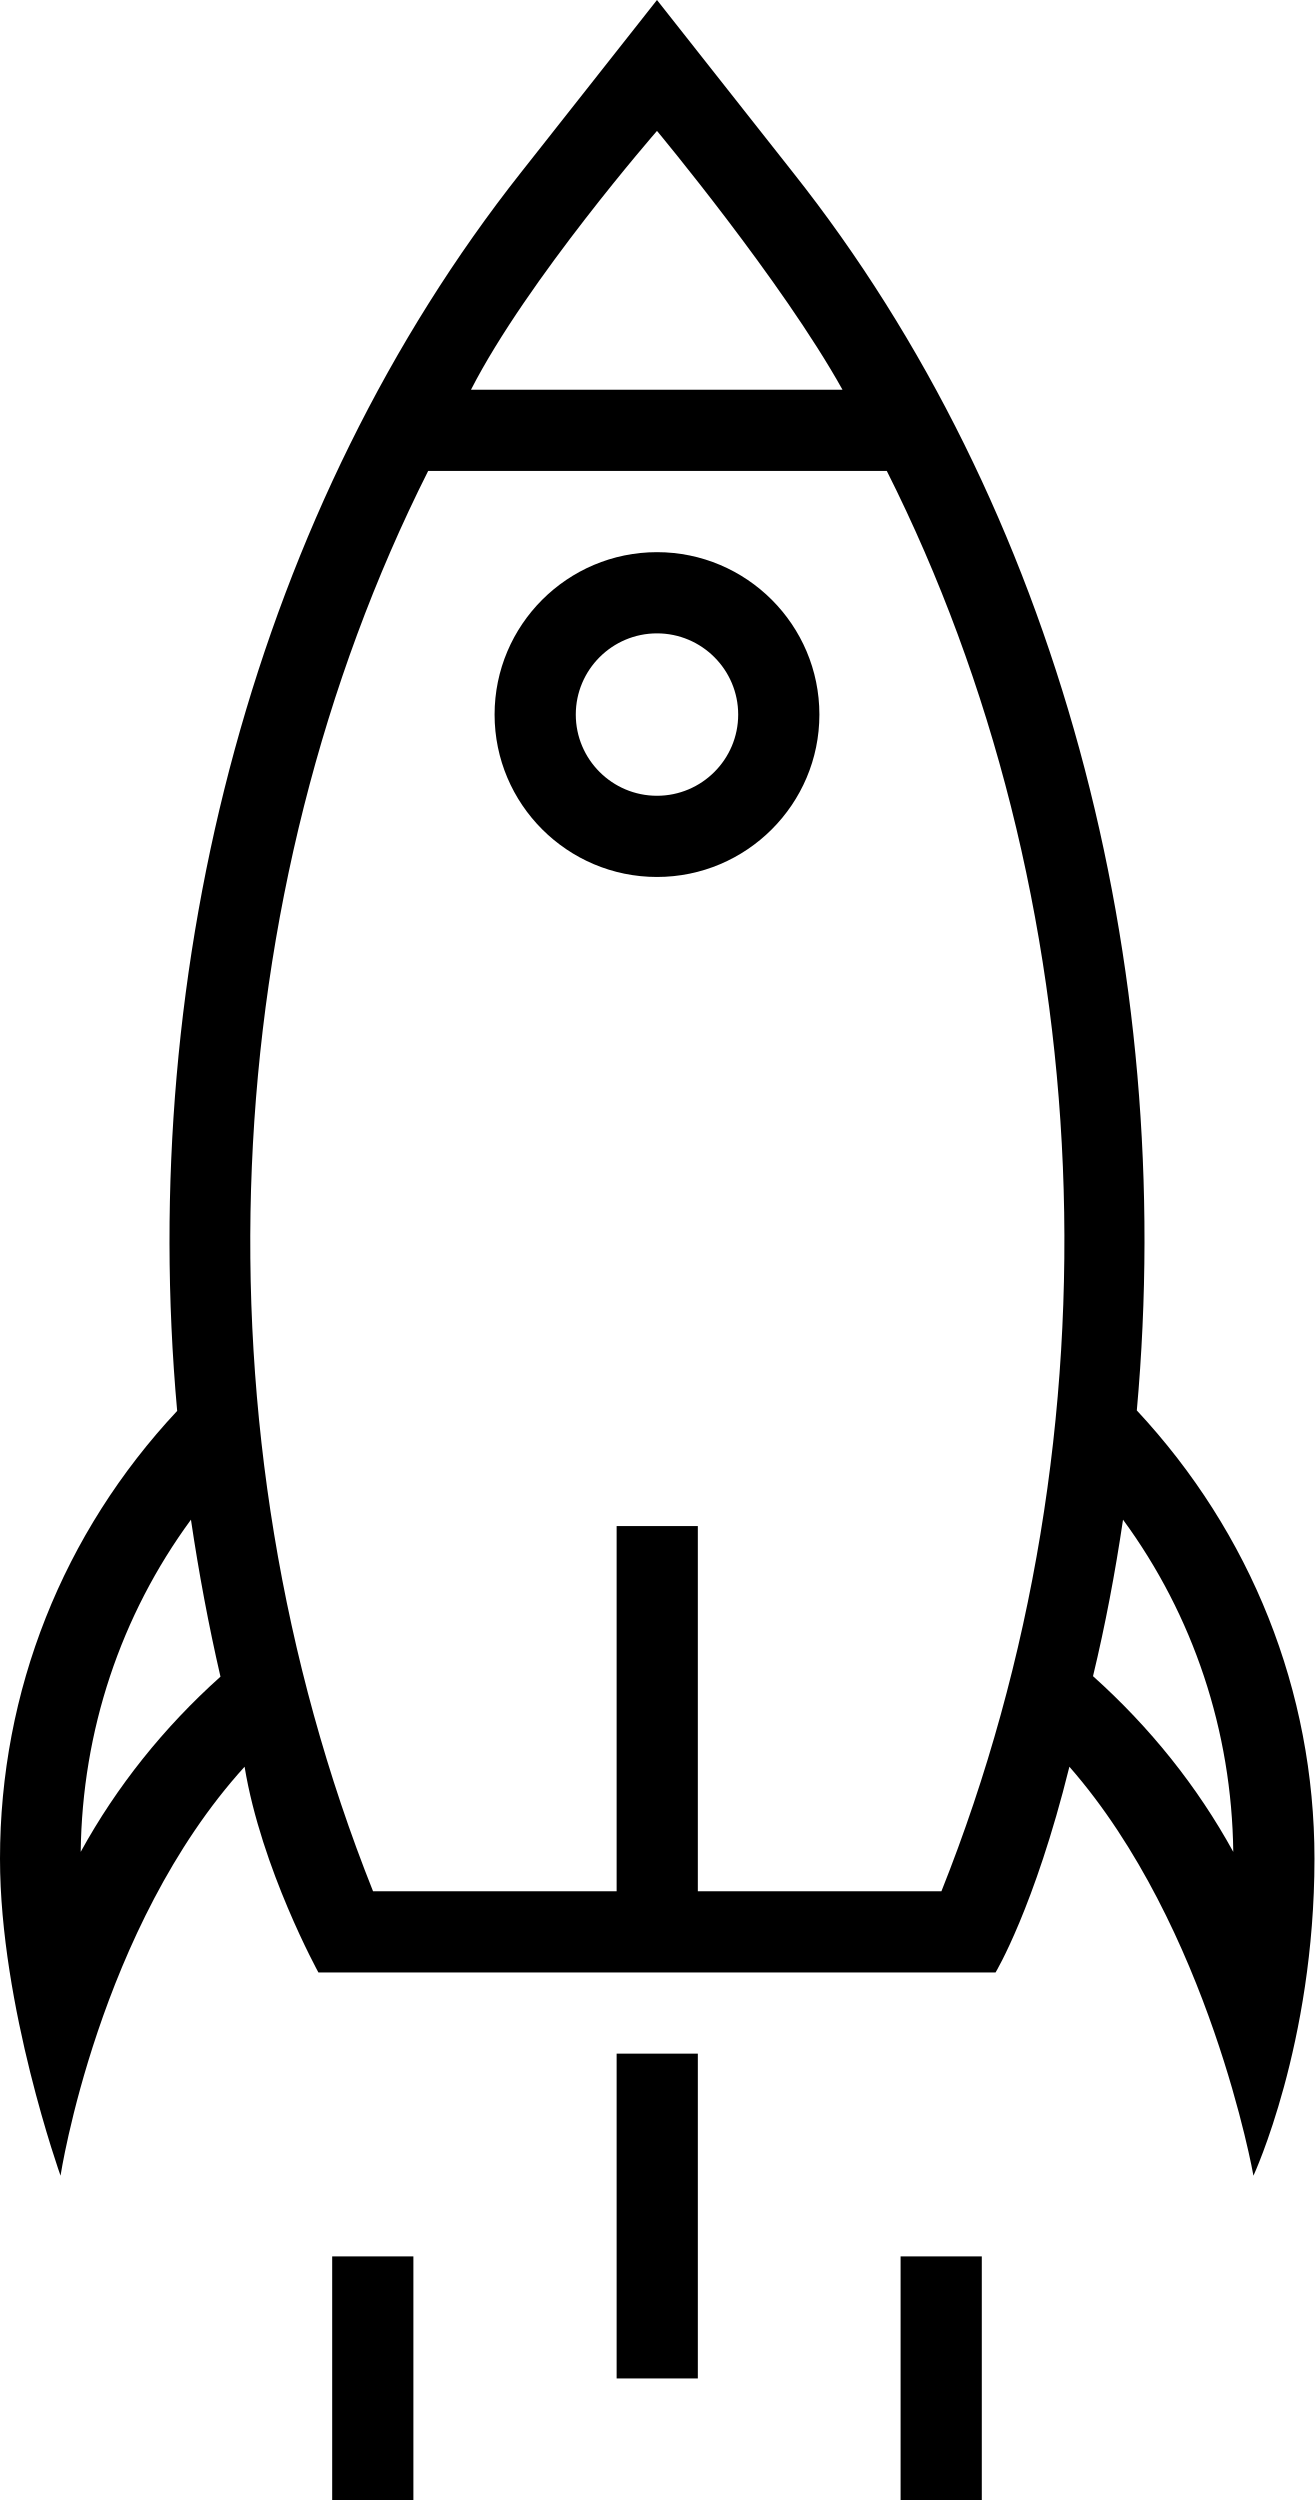
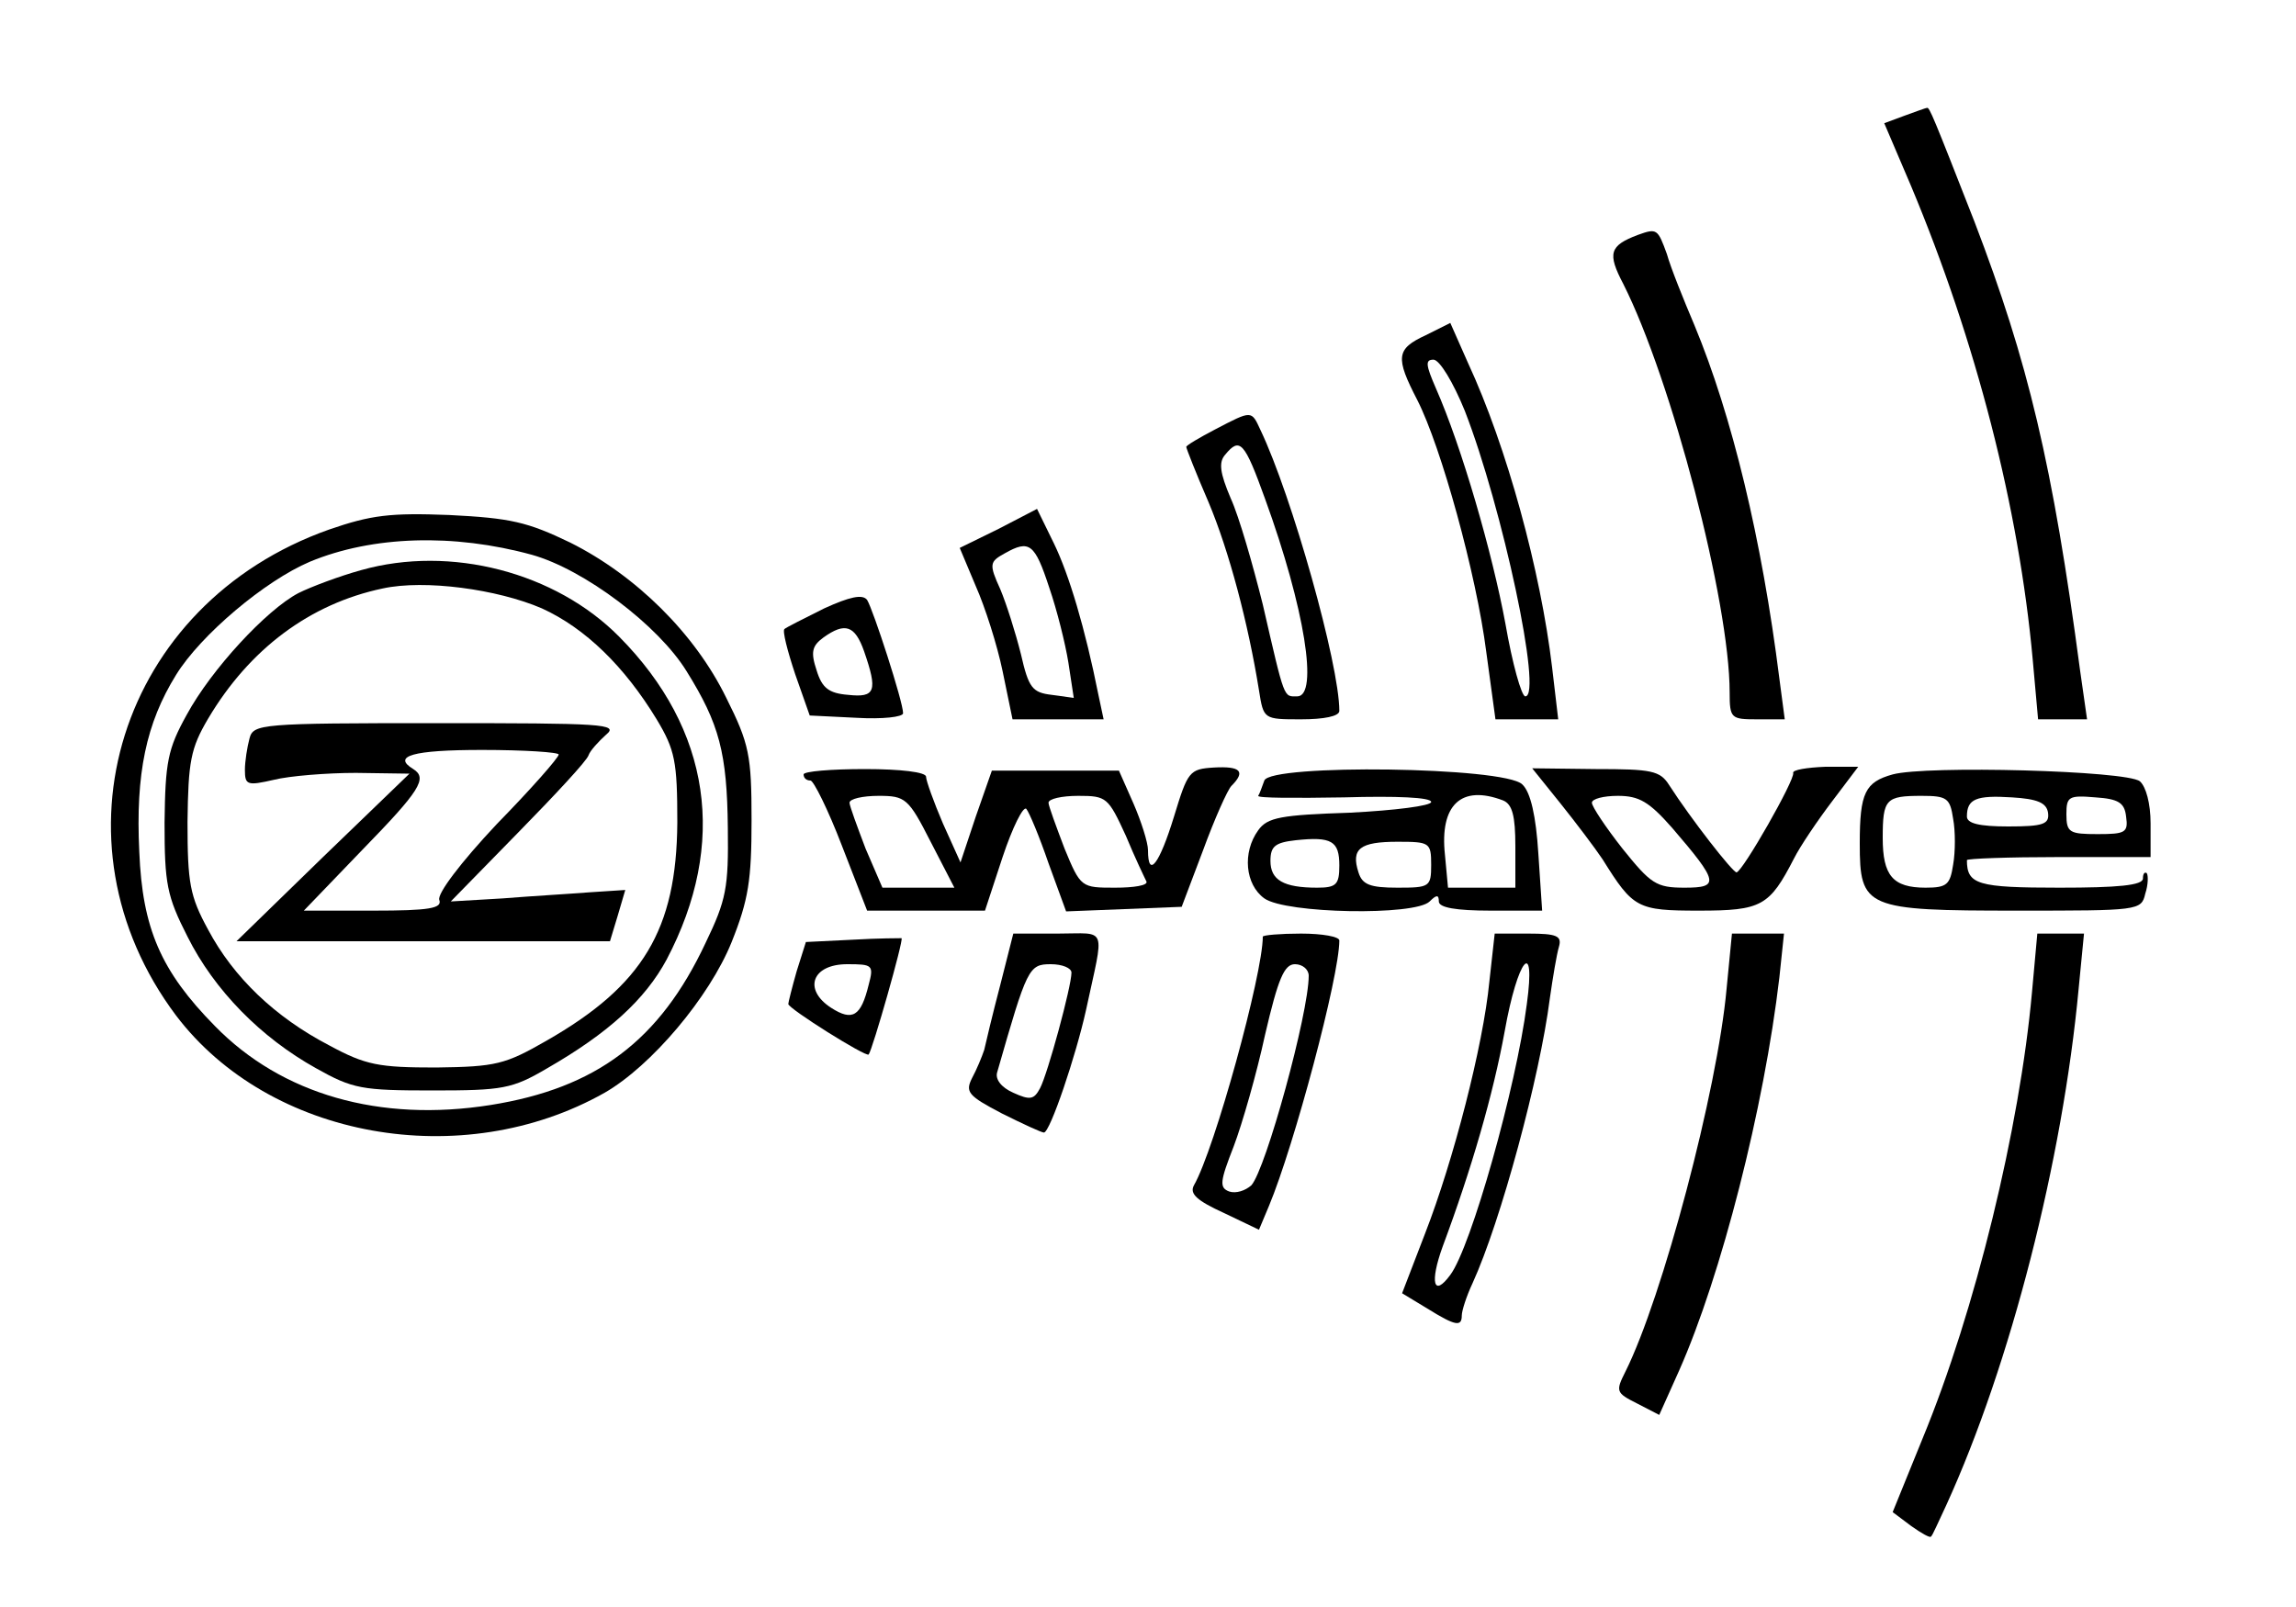
- <svg xmlns="http://www.w3.org/2000/svg" version="1.1" id="Layer_1" x="0px" y="0px" viewBox="0 0 267.1 508" style="enable-background:new 0 0 267.1 508;" xml:space="preserve">
-   <g>
-     <path d="M231,286.6c8.2-90.9-16-183.6-69.9-251.6L133.5,0l-27.6,35C52.1,103.1,27.8,195.8,36,286.7c-23.2,24.8-36,56.9-36,91   c0,30,12.3,64.4,12.3,64.4S20,391.7,49.7,359c3.4,20.7,15,41.8,15,41.8h137.6c0,0,7.9-13.1,15-41.8c28.5,32.6,37.4,83.1,37.4,83.1   s12.4-26.7,12.4-64.4C267.1,343.6,254.2,311.5,231,286.6z M16.4,376.3c0.3-24.6,8.1-48,22.4-67.5c1.6,10.8,3.6,21.5,6,31.9   C33.3,351,23.7,363,16.4,376.3z M133.5,26.6c0,0,25.4,30.5,37.7,52.6H95.7C107.1,56.9,133.5,26.6,133.5,26.6z M191.3,384.3h-49.5   v-74.2h-16.5v74.2H75.8C38.4,290.5,43.8,181.6,87,95.7h93.2C223.4,181.6,228.7,290.5,191.3,384.3z M222.1,340.6   c2.5-10.4,4.5-21,6.1-31.8c14.3,19.5,22.1,42.9,22.4,67.5C243.3,363,233.7,351,222.1,340.6z" />
-     <path d="M133.5,112.2c-18.2,0-33,14.8-33,33s14.8,33,33,33s33-14.8,33-33S151.7,112.2,133.5,112.2z M133.5,161.7   c-9.1,0-16.5-7.4-16.5-16.5s7.4-16.5,16.5-16.5s16.5,7.4,16.5,16.5S142.6,161.7,133.5,161.7z" />
-     <rect x="125.3" y="417.3" width="16.5" height="66" />
-     <rect x="183" y="458.5" width="16.5" height="49.5" />
-     <rect x="67.5" y="458.5" width="16.5" height="49.5" />
+ <svg xmlns="http://www.w3.org/2000/svg" version="1.0" width="300pt" height="210pt" viewBox="0 0 300 210" preserveAspectRatio="xMidYMid meet">
+   <g transform="translate(0,210) scale(0.1,-0.1)" fill="#000000" stroke="none">
+     <path d="M2489 1949 l-27 -10 35 -82 c85 -203 141 -421 159 -619 l7 -78 32 0 32 0 -9 63 c-36 271 -68 404 -138 587 -54 138 -59 150 -62 149 -2 0 -15 -5 -29 -10z" />
+     <path d="M2140 1793 c-37 -14 -40 -24 -19 -64 63 -125 139 -415 139 -534 0 -34 2 -35 36 -35 l36 0 -7 53 c-23 183 -62 344 -111 462 -14 33 -31 75 -36 93 -12 33 -13 34 -38 25z" />
+     <path d="M1863 1662 c-39 -18 -40 -29 -11 -85 31 -61 77 -227 90 -329 l12 -88 41 0 41 0 -8 68 c-15 126 -59 288 -110 398 l-23 52 -32 -16z m51 -99 c49 -126 102 -373 79 -373 -5 0 -17 43 -26 95 -17 92 -57 231 -91 308 -13 30 -14 37 -3 37 8 0 26 -30 41 -67z" />
+     <path d="M1588 1539 c-21 -11 -38 -21 -38 -23 0 -2 13 -35 29 -72 27 -64 52 -159 66 -246 6 -38 6 -38 55 -38 30 0 50 4 50 11 0 61 -62 281 -103 367 -12 26 -11 26 -59 1z m65 -91 c52 -143 70 -258 42 -258 -18 0 -16 -6 -45 120 -13 52 -31 115 -42 139 -14 33 -16 47 -7 57 19 23 25 17 52 -58z" />
+     <path d="M1305 1409 l-51 -25 21 -50 c12 -27 28 -77 35 -111 l13 -63 59 0 60 0 -7 33 c-17 85 -38 156 -58 197 l-22 45 -50 -26z m66 -77 c10 -29 21 -73 25 -98 l7 -46 -29 4 c-25 3 -30 9 -40 53 -7 28 -19 66 -27 85 -15 33 -14 36 6 47 32 18 39 13 58 -45z" />
+     <path d="M430 1408 c-274 -97 -371 -407 -200 -635 122 -161 374 -206 560 -101 61 35 137 125 166 197 22 55 26 81 26 159 0 85 -3 100 -33 160 -41 84 -118 160 -204 203 -56 27 -78 32 -158 36 -77 3 -102 0 -157 -19z m265 -33 c68 -19 165 -92 202 -152 43 -69 53 -107 54 -205 1 -78 -2 -94 -29 -150 -60 -128 -143 -190 -281 -212 -145 -23 -273 14 -360 103 -71 72 -95 128 -99 228 -5 102 9 168 48 231 32 52 116 123 175 148 82 34 188 37 290 9z" />
+     <path d="M472 1355 c-29 -8 -66 -22 -82 -30 -42 -22 -114 -100 -146 -159 -25 -45 -28 -62 -29 -141 0 -80 3 -96 30 -149 35 -70 96 -132 168 -172 48 -27 60 -29 152 -29 92 0 104 2 150 29 80 46 128 90 156 142 80 152 58 301 -62 422 -83 84 -220 120 -337 87z m236 -50 c57 -26 108 -76 150 -145 24 -40 27 -55 27 -135 -1 -140 -45 -213 -171 -285 -54 -31 -66 -34 -144 -35 -75 0 -92 3 -140 29 -71 37 -125 89 -158 151 -24 44 -27 61 -27 141 1 79 4 96 27 135 54 91 133 150 228 170 55 12 150 -1 208 -26z" />
+     <path d="M326 1135 c-3 -11 -6 -30 -6 -41 0 -20 3 -21 38 -13 20 5 69 9 107 9 l70 -1 -113 -109 -113 -110 244 0 244 0 10 33 10 34 -46 -3 c-25 -2 -77 -5 -114 -8 l-68 -4 88 90 c48 49 90 94 92 101 2 6 13 18 23 27 17 14 -4 15 -221 15 -231 0 -240 -1 -245 -20z m404 -21 c0 -4 -36 -45 -81 -91 -47 -50 -78 -91 -75 -99 4 -11 -13 -14 -86 -14 l-91 0 76 79 c76 78 86 94 67 106 -28 17 -1 25 90 25 55 0 100 -3 100 -6z" />
+     <path d="M1077 1305 c-26 -13 -50 -25 -52 -27 -3 -2 4 -29 14 -59 l19 -54 61 -3 c34 -2 61 1 61 6 0 15 -39 135 -47 148 -6 8 -23 4 -56 -11z m52 -56 c18 -52 15 -61 -21 -57 -25 2 -34 9 -41 32 -8 24 -6 32 9 43 28 20 41 16 53 -18z" />
+     <path d="M1050 1088 c0 -5 4 -8 9 -8 4 0 23 -38 41 -85 l33 -85 77 0 77 0 23 70 c13 39 27 67 31 63 4 -5 17 -36 29 -71 l23 -63 76 3 75 3 28 74 c15 41 32 79 37 84 19 19 12 26 -23 24 -32 -2 -34 -5 -52 -64 -19 -62 -34 -82 -34 -44 0 10 -9 38 -19 61 l-19 43 -83 0 -83 0 -21 -60 -20 -60 -23 51 c-12 28 -22 56 -22 61 0 6 -33 10 -80 10 -44 0 -80 -3 -80 -7z m166 -88 l31 -60 -47 0 -47 0 -22 51 c-11 29 -21 56 -21 60 0 5 17 9 38 9 35 0 39 -3 68 -60z m255 8 c12 -29 25 -56 27 -60 2 -5 -16 -8 -41 -8 -44 0 -45 0 -66 51 -11 29 -21 56 -21 60 0 5 17 9 39 9 37 0 39 -2 62 -52z" />
+     <path d="M1652 1080 c-3 -8 -6 -17 -8 -20 -1 -3 49 -3 112 -2 69 2 114 0 114 -6 0 -5 -47 -11 -106 -14 -90 -3 -108 -6 -120 -23 -21 -29 -17 -71 8 -89 28 -20 197 -23 216 -4 9 9 12 9 12 0 0 -8 22 -12 68 -12 l67 0 -5 75 c-3 48 -10 80 -21 90 -23 23 -329 27 -337 5z m312 -26 c12 -5 16 -20 16 -60 l0 -54 -44 0 -44 0 -4 43 c-7 65 21 92 76 71z m-214 -85 c0 -25 -4 -29 -29 -29 -44 0 -61 10 -61 35 0 19 6 24 33 27 47 5 57 -1 57 -33z m120 1 c0 -29 -2 -30 -44 -30 -36 0 -46 4 -51 20 -10 31 2 40 51 40 42 0 44 -1 44 -30z" />
+     <path d="M2039 1050 c20 -25 45 -58 55 -73 40 -64 45 -67 126 -67 82 0 92 6 124 68 8 16 31 50 50 75 l34 45 -43 0 c-24 -1 -43 -4 -42 -8 3 -8 -66 -129 -74 -130 -5 0 -59 69 -88 114 -12 19 -23 21 -96 21 l-83 1 37 -46z m146 -32 c61 -71 62 -78 16 -78 -37 0 -44 5 -81 51 -22 28 -40 55 -40 60 0 5 15 9 34 9 28 0 41 -8 71 -42z" />
+     <path d="M2473 1088 c-36 -10 -43 -24 -43 -90 0 -85 7 -88 206 -88 158 0 162 0 167 22 4 12 4 24 2 27 -3 2 -5 -1 -5 -7 0 -9 -33 -12 -109 -12 -107 0 -121 4 -121 36 0 2 54 4 120 4 l120 0 0 44 c0 26 -6 48 -14 55 -17 14 -279 21 -323 9z m79 -58 c3 -16 3 -43 0 -60 -4 -26 -8 -30 -36 -30 -43 0 -56 16 -56 65 0 51 4 55 51 55 33 0 37 -3 41 -30z m124 8 c2 -15 -6 -18 -52 -18 -38 0 -54 4 -54 13 0 23 12 28 59 25 33 -2 45 -7 47 -20z m102 -5 c3 -21 -1 -23 -37 -23 -37 0 -41 2 -41 26 0 23 3 25 38 22 30 -2 38 -7 40 -25z" />
+     <path d="M1114 872 l-61 -3 -12 -38 c-6 -21 -11 -41 -11 -43 0 -6 102 -70 105 -66 5 6 46 150 43 152 -2 0 -30 0 -64 -2z m21 -59 c-10 -41 -21 -48 -49 -30 -37 24 -25 57 21 57 33 0 35 -1 28 -27z" />
+     <path d="M1307 813 c-10 -38 -19 -76 -21 -85 -3 -9 -10 -26 -16 -37 -9 -18 -5 -23 39 -46 28 -14 52 -25 55 -25 8 0 42 101 55 160 24 112 29 100 -37 100 l-58 0 -17 -67z m93 16 c0 -18 -31 -132 -41 -151 -8 -15 -13 -16 -35 -6 -16 7 -24 18 -21 27 39 136 41 141 70 141 15 0 27 -5 27 -11z" />
+     <path d="M1650 876 c0 -49 -63 -278 -90 -325 -6 -11 4 -20 39 -36 l46 -22 13 31 c33 79 92 300 92 347 0 5 -22 9 -50 9 -27 0 -50 -2 -50 -4z m60 -51 c0 -49 -56 -253 -75 -274 -8 -7 -20 -11 -29 -8 -13 5 -12 13 6 59 11 29 30 95 41 146 17 73 25 92 39 92 10 0 18 -7 18 -15z" />
+     <path d="M1946 817 c-8 -83 -47 -234 -84 -329 l-30 -78 33 -20 c37 -23 45 -24 45 -9 0 6 6 25 14 42 37 81 88 270 101 372 4 28 9 58 12 68 4 14 -3 17 -40 17 l-44 0 -7 -63z m49 -29 c-14 -109 -73 -318 -100 -354 -22 -30 -27 -10 -10 37 38 102 66 199 81 281 17 96 41 124 29 36z" />
+     <path d="M2256 808 c-12 -133 -84 -404 -132 -500 -13 -26 -13 -28 15 -42 l29 -15 26 58 c55 124 111 343 131 514 l6 57 -34 0 -34 0 -7 -72z" />
+     <path d="M2655 803 c-16 -177 -74 -416 -143 -583 l-39 -96 24 -18 c14 -10 25 -16 26 -14 2 1 10 20 20 41 84 184 152 450 173 675 l7 72 -31 0 -30 0 -7 -77z" />
  </g>
</svg>
